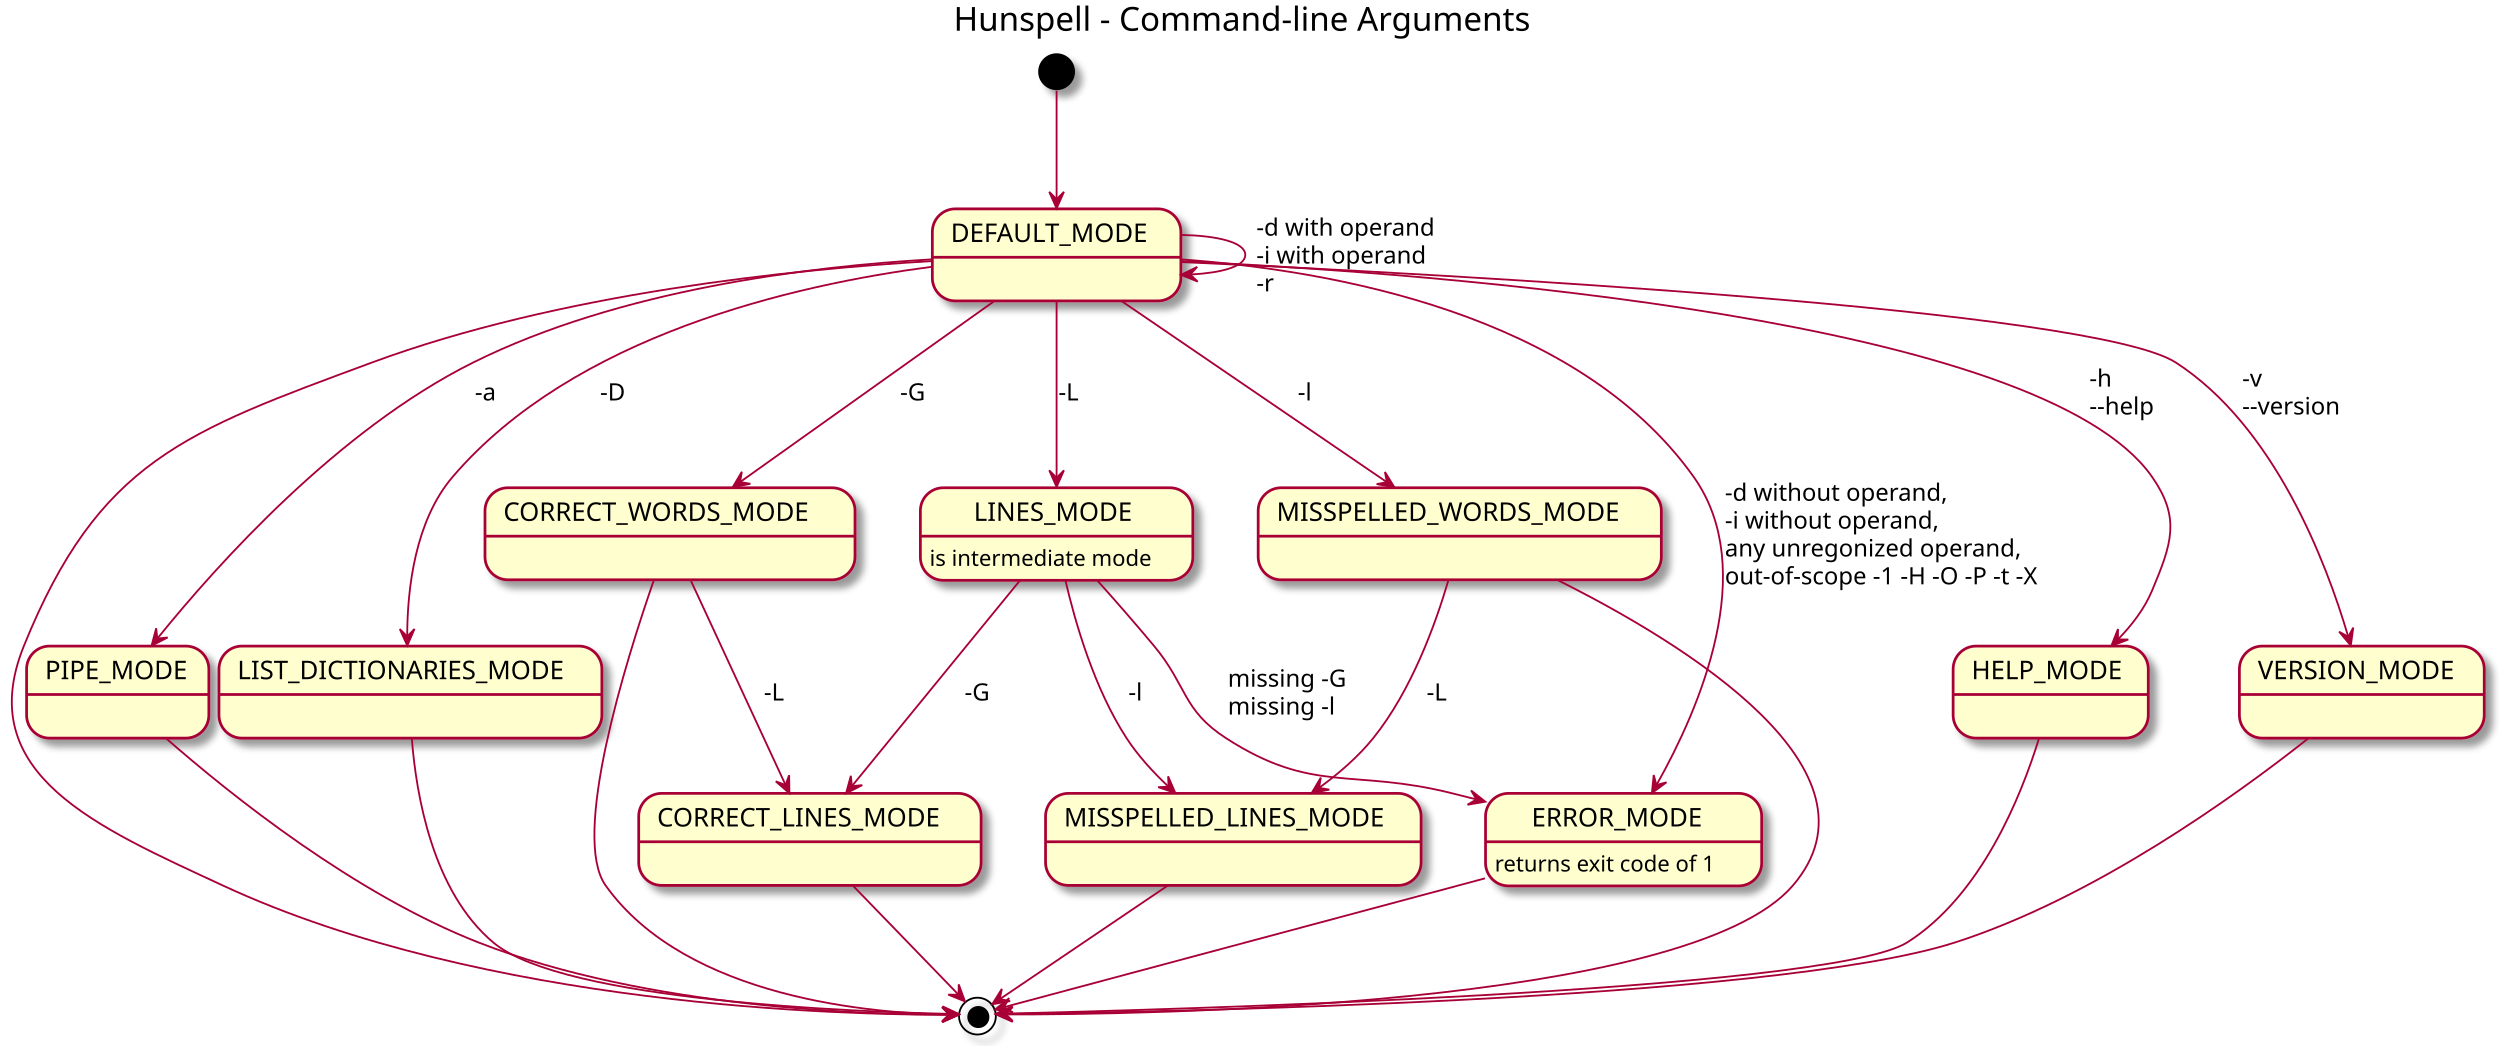
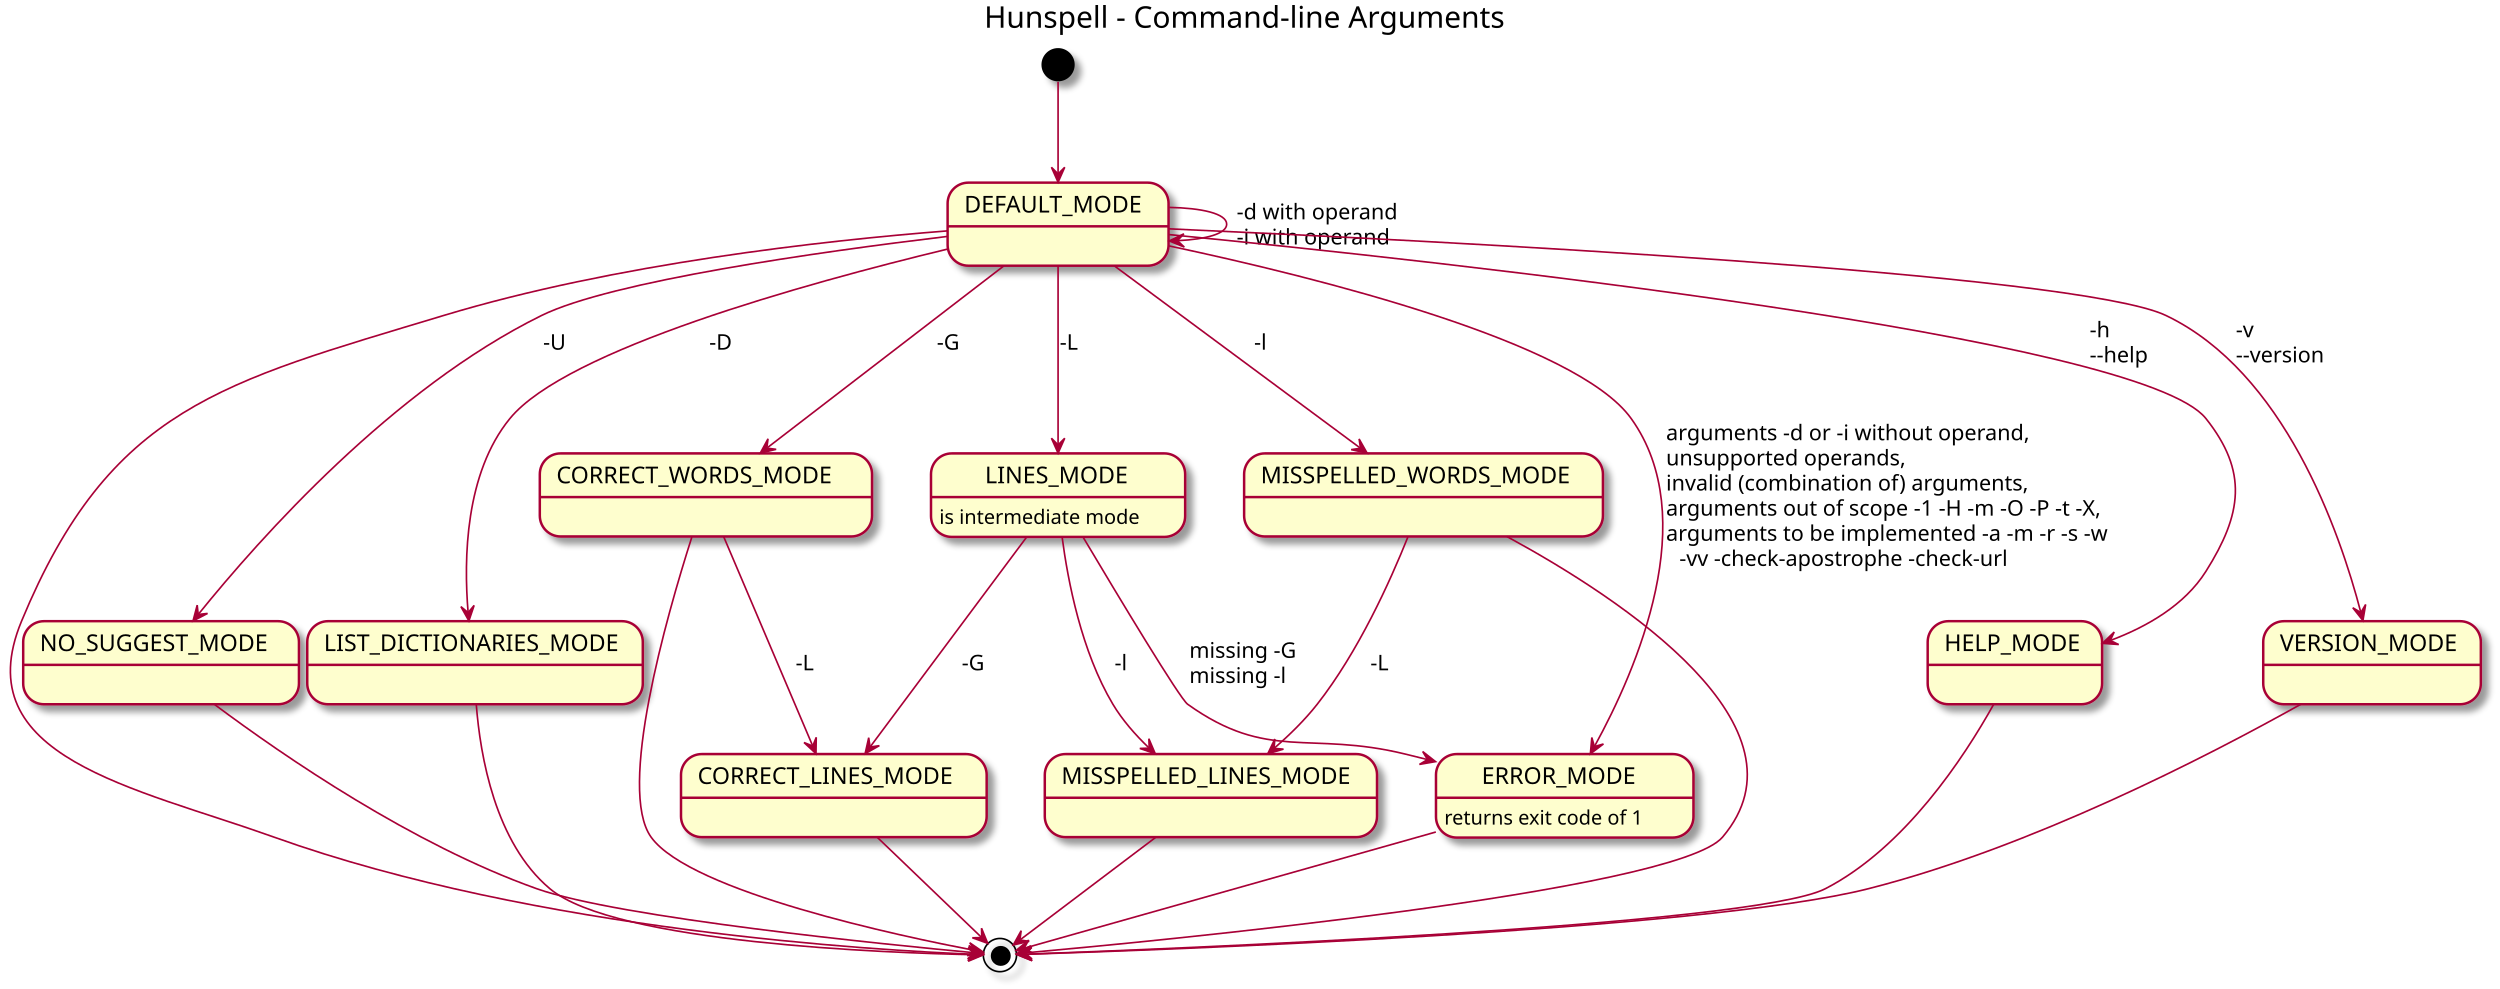
- <svg xmlns="http://www.w3.org/2000/svg" height="568px" style="width:1358px;height:568px;" version="1.1" viewBox="0 0 1358 568" width="1358px">
+ <svg xmlns="http://www.w3.org/2000/svg" contentScriptType="application/ecmascript" contentStyleType="text/css" height="595px" preserveAspectRatio="none" style="width:1505px;height:595px;" version="1.1" viewBox="0 0 1505 595" width="1505px" zoomAndPan="magnify">
  <defs>
-     <linearGradient id="gr0" x1="0%" x2="100%" y1="50%" y2="50%">
+     <linearGradient id="g1nj291c959rt0" x1="0%" x2="100%" y1="50%" y2="50%">
      <stop offset="0%" stop-color="#FFFFFF" />
      <stop offset="100%" stop-color="#FFFFFF" />
    </linearGradient>
-     <filter height="300%" id="f1" width="300%" x="-1" y="-1">
+     <filter height="300%" id="f1nj291c959rt" width="300%" x="-1" y="-1">
      <feGaussianBlur result="blurOut" stdDeviation="2.0" />
      <feColorMatrix in="blurOut" result="blurOut2" type="matrix" values="0 0 0 0 0 0 0 0 0 0 0 0 0 0 0 0 0 0 .4 0" />
      <feOffset dx="4.0" dy="4.0" in="blurOut2" result="blurOut3" />
      <feBlend in="SourceGraphic" in2="blurOut3" mode="normal" />
    </filter>
  </defs>
  <g>
-     <rect fill="url(#gr0)" height="568" style="stroke: none; stroke-width: 1.0;" width="1358" x="0" y="0" />
-     <text fill="#000000" font-family="sans-serif" font-size="18" lengthAdjust="spacingAndGlyphs" textLength="331" x="518" y="16.708">Hunspell - Command-line Arguments</text>
-     <ellipse cx="573.943" cy="38.953" fill="#000000" filter="url(#f1)" rx="10" ry="10" style="stroke: none; stroke-width: 1.0;" />
-     <rect fill="#FEFECE" filter="url(#f1)" height="50" rx="12.5" ry="12.5" style="stroke: #A80036; stroke-width: 1.5;" width="135" x="506.443" y="113.453" />
-     <line style="stroke: #A80036; stroke-width: 1.5;" x1="506.443" x2="641.443" y1="139.75" y2="139.75" />
-     <text fill="#000000" font-family="sans-serif" font-size="14" lengthAdjust="spacingAndGlyphs" textLength="115" x="516.443" y="131.448">DEFAULT_MODE</text>
-     <ellipse cx="530.943" cy="551.953" fill="none" filter="url(#f1)" rx="10" ry="10" style="stroke: #000000; stroke-width: 1.0;" />
-     <ellipse cx="531.443" cy="552.453" fill="#000000" rx="6" ry="6" style="stroke: none; stroke-width: 1.0;" />
-     <rect fill="#FEFECE" filter="url(#f1)" height="50" rx="12.5" ry="12.5" style="stroke: #A80036; stroke-width: 1.5;" width="99" x="14.443" y="350.953" />
-     <line style="stroke: #A80036; stroke-width: 1.5;" x1="14.443" x2="113.443" y1="377.25" y2="377.25" />
-     <text fill="#000000" font-family="sans-serif" font-size="14" lengthAdjust="spacingAndGlyphs" textLength="79" x="24.443" y="368.948">PIPE_MODE</text>
-     <rect fill="#FEFECE" filter="url(#f1)" height="50" rx="12.5" ry="12.5" style="stroke: #A80036; stroke-width: 1.5;" width="208" x="118.943" y="350.953" />
-     <line style="stroke: #A80036; stroke-width: 1.5;" x1="118.943" x2="326.943" y1="377.25" y2="377.25" />
-     <text fill="#000000" font-family="sans-serif" font-size="14" lengthAdjust="spacingAndGlyphs" textLength="188" x="128.943" y="368.948">LIST_DICTIONARIES_MODE</text>
-     <rect fill="#FEFECE" filter="url(#f1)" height="50" rx="12.5" ry="12.5" style="stroke: #A80036; stroke-width: 1.5;" width="201" x="263.443" y="264.953" />
-     <line style="stroke: #A80036; stroke-width: 1.5;" x1="263.443" x2="464.443" y1="291.25" y2="291.25" />
-     <text fill="#000000" font-family="sans-serif" font-size="14" lengthAdjust="spacingAndGlyphs" textLength="181" x="273.443" y="282.948">CORRECT_WORDS_MODE</text>
-     <rect fill="#FEFECE" filter="url(#f1)" height="50" rx="12.5" ry="12.5" style="stroke: #A80036; stroke-width: 1.5;" width="186" x="346.943" y="430.953" />
-     <line style="stroke: #A80036; stroke-width: 1.5;" x1="346.943" x2="532.943" y1="457.25" y2="457.25" />
-     <text fill="#000000" font-family="sans-serif" font-size="14" lengthAdjust="spacingAndGlyphs" textLength="166" x="356.943" y="448.948">CORRECT_LINES_MODE</text>
-     <rect fill="#FEFECE" filter="url(#f1)" height="50" rx="12.5" ry="12.5" style="stroke: #A80036; stroke-width: 1.5;" width="219" x="683.443" y="264.953" />
-     <line style="stroke: #A80036; stroke-width: 1.5;" x1="683.443" x2="902.443" y1="291.25" y2="291.25" />
-     <text fill="#000000" font-family="sans-serif" font-size="14" lengthAdjust="spacingAndGlyphs" textLength="199" x="693.443" y="282.948">MISSPELLED_WORDS_MODE</text>
-     <rect fill="#FEFECE" filter="url(#f1)" height="50" rx="12.5" ry="12.5" style="stroke: #A80036; stroke-width: 1.5;" width="204" x="567.943" y="430.953" />
-     <line style="stroke: #A80036; stroke-width: 1.5;" x1="567.943" x2="771.943" y1="457.25" y2="457.25" />
-     <text fill="#000000" font-family="sans-serif" font-size="14" lengthAdjust="spacingAndGlyphs" textLength="184" x="577.943" y="448.948">MISSPELLED_LINES_MODE</text>
-     <rect fill="#FEFECE" filter="url(#f1)" height="50.266" rx="12.5" ry="12.5" style="stroke: #A80036; stroke-width: 1.5;" width="148" x="499.943" y="264.953" />
-     <line style="stroke: #A80036; stroke-width: 1.5;" x1="499.943" x2="647.943" y1="291.25" y2="291.25" />
-     <text fill="#000000" font-family="sans-serif" font-size="14" lengthAdjust="spacingAndGlyphs" textLength="90" x="528.943" y="282.948">LINES_MODE</text>
-     <text fill="#000000" font-family="sans-serif" font-size="12" lengthAdjust="spacingAndGlyphs" textLength="128" x="504.943" y="307.389">is intermediate mode</text>
-     <rect fill="#FEFECE" filter="url(#f1)" height="50.266" rx="12.5" ry="12.5" style="stroke: #A80036; stroke-width: 1.5;" width="150" x="806.943" y="430.953" />
-     <line style="stroke: #A80036; stroke-width: 1.5;" x1="806.943" x2="956.943" y1="457.25" y2="457.25" />
-     <text fill="#000000" font-family="sans-serif" font-size="14" lengthAdjust="spacingAndGlyphs" textLength="100" x="831.943" y="448.948">ERROR_MODE</text>
-     <text fill="#000000" font-family="sans-serif" font-size="12" lengthAdjust="spacingAndGlyphs" textLength="130" x="811.943" y="473.389">returns exit code of 1</text>
-     <rect fill="#FEFECE" filter="url(#f1)" height="50" rx="12.5" ry="12.5" style="stroke: #A80036; stroke-width: 1.5;" width="106" x="1060.94" y="350.953" />
-     <line style="stroke: #A80036; stroke-width: 1.5;" x1="1060.94" x2="1166.94" y1="377.25" y2="377.25" />
-     <text fill="#000000" font-family="sans-serif" font-size="14" lengthAdjust="spacingAndGlyphs" textLength="86" x="1070.94" y="368.948">HELP_MODE</text>
-     <rect fill="#FEFECE" filter="url(#f1)" height="50" rx="12.5" ry="12.5" style="stroke: #A80036; stroke-width: 1.5;" width="133" x="1216.44" y="350.953" />
-     <line style="stroke: #A80036; stroke-width: 1.5;" x1="1216.44" x2="1349.44" y1="377.25" y2="377.25" />
-     <text fill="#000000" font-family="sans-serif" font-size="14" lengthAdjust="spacingAndGlyphs" textLength="113" x="1226.44" y="368.948">VERSION_MODE</text>
-     <path d="M573.943,49.302 C573.943,62.69 573.943,87.921 573.943,107.97 " fill="none" style="stroke: #A80036; stroke-width: 1.0;" />
-     <polygon fill="#A80036" points="573.943,113.209,577.943,104.209,573.943,108.209,569.943,104.209,573.943,113.209" style="stroke: #A80036; stroke-width: 1.0;" />
-     <path d="M641.469,127.611 C661.177,127.985 676.443,131.599 676.443,138.453 C676.443,144.664 663.905,148.215 646.886,149.105 " fill="none" style="stroke: #A80036; stroke-width: 1.0;" />
-     <polygon fill="#A80036" points="641.469,149.295,650.604,152.976,646.466,149.119,650.323,144.981,641.469,149.295" style="stroke: #A80036; stroke-width: 1.0;" />
-     <text fill="#000000" font-family="sans-serif" font-size="13" lengthAdjust="spacingAndGlyphs" textLength="102" x="682.443" y="128.02">-d with operand</text>
-     <text fill="#000000" font-family="sans-serif" font-size="13" lengthAdjust="spacingAndGlyphs" textLength="98" x="682.443" y="143.153">-i with operand</text>
-     <text fill="#000000" font-family="sans-serif" font-size="13" lengthAdjust="spacingAndGlyphs" textLength="10" x="682.443" y="158.286">-r</text>
-     <path d="M506.409,141.806 C430.28,146.283 303.845,159.273 201.943,196.953 C100.314,234.532 53.578,250.507 12.943,350.953 C-15.226,420.586 52.822,449.302 120.943,480.953 C263.396,547.142 459.79,551.388 515.6,551.17 " fill="none" style="stroke: #A80036; stroke-width: 1.0;" />
-     <polygon fill="#A80036" points="520.845,551.134,511.818,547.196,515.845,551.168,511.873,555.196,520.845,551.134" style="stroke: #A80036; stroke-width: 1.0;" />
-     <path d="M506.182,140.882 C439.551,144.719 336.544,157.295 256.943,196.953 C183.725,233.431 118.316,306.239 85.749,346.516 " fill="none" style="stroke: #A80036; stroke-width: 1.0;" />
-     <polygon fill="#A80036" points="82.321,350.785,91.074,346.271,85.451,346.886,84.836,341.263,82.321,350.785" style="stroke: #A80036; stroke-width: 1.0;" />
-     <text fill="#000000" font-family="sans-serif" font-size="13" lengthAdjust="spacingAndGlyphs" textLength="13" x="257.943" y="217.52">-a</text>
-     <path d="M90.169,401.032 C125.742,432.191 192.609,485.601 259.943,511.953 C352.081,548.013 473.552,551.216 515.738,551.154 " fill="none" style="stroke: #A80036; stroke-width: 1.0;" />
-     <polygon fill="#A80036" points="520.931,551.129,511.912,547.173,515.931,551.153,511.95,555.173,520.931,551.129" style="stroke: #A80036; stroke-width: 1.0;" />
-     <path d="M506.121,144.919 C430.963,154.748 311.709,182.219 245.943,258.953 C225.487,282.821 221.273,319.633 221.189,345.367 " fill="none" style="stroke: #A80036; stroke-width: 1.0;" />
-     <polygon fill="#A80036" points="221.23,350.682,225.161,341.651,221.191,345.682,217.161,341.713,221.23,350.682" style="stroke: #A80036; stroke-width: 1.0;" />
-     <text fill="#000000" font-family="sans-serif" font-size="13" lengthAdjust="spacingAndGlyphs" textLength="15" x="325.943" y="217.52">-D</text>
-     <path d="M223.701,401.128 C226.058,431.885 235.013,484.322 267.943,511.953 C305.983,543.873 465.861,549.687 515.903,550.729 " fill="none" style="stroke: #A80036; stroke-width: 1.0;" />
-     <polygon fill="#A80036" points="520.925,550.825,512.003,546.654,515.926,550.73,511.85,554.652,520.925,550.825" style="stroke: #A80036; stroke-width: 1.0;" />
-     <path d="M540.203,163.473 C502.504,190.311 441.601,233.668 402.17,261.739 " fill="none" style="stroke: #A80036; stroke-width: 1.0;" />
-     <polygon fill="#A80036" points="397.948,264.745,407.599,262.783,402.021,261.845,402.959,256.267,397.948,264.745" style="stroke: #A80036; stroke-width: 1.0;" />
-     <text fill="#000000" font-family="sans-serif" font-size="13" lengthAdjust="spacingAndGlyphs" textLength="15" x="488.943" y="217.52">-G</text>
-     <path d="M375.157,315.152 C388.836,344.669 411.936,394.516 426.539,426.028 " fill="none" style="stroke: #A80036; stroke-width: 1.0;" />
-     <polygon fill="#A80036" points="428.807,430.922,428.653,421.075,426.705,426.385,421.394,424.438,428.807,430.922" style="stroke: #A80036; stroke-width: 1.0;" />
-     <text fill="#000000" font-family="sans-serif" font-size="13" lengthAdjust="spacingAndGlyphs" textLength="12" x="414.943" y="380.52">-L</text>
-     <path d="M355.217,315.019 C339.598,359.983 310.173,454.584 328.943,480.953 C373.049,542.916 475.977,550.533 515.295,551.105 " fill="none" style="stroke: #A80036; stroke-width: 1.0;" />
-     <polygon fill="#A80036" points="520.62,551.144,511.65,547.078,515.62,551.107,511.591,555.077,520.62,551.144" style="stroke: #A80036; stroke-width: 1.0;" />
-     <path d="M463.378,481.16 C481.862,500.254 506.757,525.969 520.585,540.254 " fill="none" style="stroke: #A80036; stroke-width: 1.0;" />
-     <polygon fill="#A80036" points="524.178,543.965,520.791,534.717,520.7,540.373,515.044,540.282,524.178,543.965" style="stroke: #A80036; stroke-width: 1.0;" />
-     <path d="M609.129,163.473 C648.523,190.365 712.214,233.843 753.327,261.909 " fill="none" style="stroke: #A80036; stroke-width: 1.0;" />
-     <polygon fill="#A80036" points="757.481,264.745,752.303,256.367,753.352,261.926,747.793,262.974,757.481,264.745" style="stroke: #A80036; stroke-width: 1.0;" />
-     <text fill="#000000" font-family="sans-serif" font-size="13" lengthAdjust="spacingAndGlyphs" textLength="9" x="704.943" y="217.52">-l</text>
-     <path d="M786.739,315.29 C779.777,339.038 766.665,375.245 745.943,400.953 C737.783,411.077 727.26,420.164 716.661,427.869 " fill="none" style="stroke: #A80036; stroke-width: 1.0;" />
-     <polygon fill="#A80036" points="712.441,430.864,722.096,428.918,716.519,427.971,717.466,422.394,712.441,430.864" style="stroke: #A80036; stroke-width: 1.0;" />
-     <text fill="#000000" font-family="sans-serif" font-size="13" lengthAdjust="spacingAndGlyphs" textLength="12" x="774.943" y="380.52">-L</text>
-     <path d="M634.147,481.16 C604.234,501.389 563.33,529.051 543.181,542.677 " fill="none" style="stroke: #A80036; stroke-width: 1.0;" />
-     <polygon fill="#A80036" points="538.979,545.519,548.675,543.792,543.121,542.718,544.195,537.164,538.979,545.519" style="stroke: #A80036; stroke-width: 1.0;" />
-     <path d="M846.003,315.057 C916.704,350.382 1027.06,418.779 973.943,480.953 C917.007,547.592 617.597,551.16 546.226,551.052 " fill="none" style="stroke: #A80036; stroke-width: 1.0;" />
-     <polygon fill="#A80036" points="541.121,551.037,550.11,555.063,546.121,551.051,550.132,547.063,541.121,551.037" style="stroke: #A80036; stroke-width: 1.0;" />
-     <path d="M573.943,163.473 C573.943,189.581 573.943,231.323 573.943,259.416 " fill="none" style="stroke: #A80036; stroke-width: 1.0;" />
-     <polygon fill="#A80036" points="573.943,264.496,577.943,255.496,573.943,259.496,569.943,255.496,573.943,264.496" style="stroke: #A80036; stroke-width: 1.0;" />
-     <text fill="#000000" font-family="sans-serif" font-size="13" lengthAdjust="spacingAndGlyphs" textLength="12" x="574.943" y="217.52">-L</text>
-     <path d="M554.171,315.152 C529.855,344.912 488.653,395.338 462.944,426.802 " fill="none" style="stroke: #A80036; stroke-width: 1.0;" />
-     <polygon fill="#A80036" points="459.578,430.922,468.37,426.483,462.741,427.05,462.174,421.422,459.578,430.922" style="stroke: #A80036; stroke-width: 1.0;" />
-     <text fill="#000000" font-family="sans-serif" font-size="13" lengthAdjust="spacingAndGlyphs" textLength="15" x="523.943" y="380.52">-G</text>
-     <path d="M578.731,315.208 C584.138,338.566 594.532,374.196 611.943,400.953 C618.069,410.368 626.187,419.269 634.402,427.028 " fill="none" style="stroke: #A80036; stroke-width: 1.0;" />
-     <polygon fill="#A80036" points="638.435,430.742,634.524,421.703,634.757,427.355,629.105,427.588,638.435,430.742" style="stroke: #A80036; stroke-width: 1.0;" />
-     <text fill="#000000" font-family="sans-serif" font-size="13" lengthAdjust="spacingAndGlyphs" textLength="9" x="612.943" y="380.52">-l</text>
-     <path d="M595.947,315.181 C605.611,325.996 616.999,338.977 626.943,350.953 C644.947,372.635 642.274,385.655 665.943,400.953 C713.201,431.497 734.367,417.256 788.943,430.953 C793.128,432.003 797.417,433.086 801.746,434.185 " fill="none" style="stroke: #A80036; stroke-width: 1.0;" />
-     <polygon fill="#A80036" points="806.843,435.481,799.107,429.385,801.997,434.248,797.135,437.139,806.843,435.481" style="stroke: #A80036; stroke-width: 1.0;" />
-     <text fill="#000000" font-family="sans-serif" font-size="13" lengthAdjust="spacingAndGlyphs" textLength="70" x="666.943" y="373.02">missing -G</text>
-     <text fill="#000000" font-family="sans-serif" font-size="13" lengthAdjust="spacingAndGlyphs" textLength="64" x="666.943" y="388.153">missing -l</text>
-     <path d="M641.707,141.876 C784.688,148.648 1109.03,173.328 1168.94,258.953 C1184.74,281.53 1179.6,295.544 1168.94,320.953 C1164.85,330.709 1158.04,339.589 1150.58,347.204 " fill="none" style="stroke: #A80036; stroke-width: 1.0;" />
-     <polygon fill="#A80036" points="1146.87,350.84,1156.096,347.394,1150.44,347.339,1150.495,341.683,1146.87,350.84" style="stroke: #A80036; stroke-width: 1.0;" />
-     <text fill="#000000" font-family="sans-serif" font-size="13" lengthAdjust="spacingAndGlyphs" textLength="13" x="1134.94" y="210.02">-h</text>
-     <text fill="#000000" font-family="sans-serif" font-size="13" lengthAdjust="spacingAndGlyphs" textLength="38" x="1134.94" y="225.153">--help</text>
-     <path d="M1107.58,401.095 C1097.88,432.587 1076.14,486.64 1035.94,511.953 C993.524,538.665 626.004,548.733 546.195,550.615 " fill="none" style="stroke: #A80036; stroke-width: 1.0;" />
-     <polygon fill="#A80036" points="540.954,550.736,550.044,554.527,545.953,550.62,549.859,546.529,540.954,550.736" style="stroke: #A80036; stroke-width: 1.0;" />
-     <path d="M641.548,142.342 C790.514,149.207 1137.38,168.109 1181.94,196.953 C1235.4,231.555 1263.51,304.945 1275.56,345.857 " fill="none" style="stroke: #A80036; stroke-width: 1.0;" />
-     <polygon fill="#A80036" points="1276.95,350.68,1278.297,340.924,1275.563,345.876,1270.611,343.143,1276.95,350.68" style="stroke: #A80036; stroke-width: 1.0;" />
-     <text fill="#000000" font-family="sans-serif" font-size="13" lengthAdjust="spacingAndGlyphs" textLength="13" x="1217.94" y="210.02">-v</text>
-     <text fill="#000000" font-family="sans-serif" font-size="13" lengthAdjust="spacingAndGlyphs" textLength="58" x="1217.94" y="225.153">--version</text>
-     <path d="M1253.76,401.173 C1213.49,433.018 1137.28,487.75 1061.94,511.953 C962.234,543.985 623.011,549.867 546.403,550.795 " fill="none" style="stroke: #A80036; stroke-width: 1.0;" />
-     <polygon fill="#A80036" points="540.959,550.858,550.005,554.753,545.959,550.8,549.912,546.753,540.959,550.858" style="stroke: #A80036; stroke-width: 1.0;" />
-     <path d="M641.475,140.905 C722.905,146.726 856.694,170.193 919.943,258.953 C955.895,309.406 923.122,384.95 900.064,425.955 " fill="none" style="stroke: #A80036; stroke-width: 1.0;" />
-     <polygon fill="#A80036" points="897.305,430.78,905.244,424.951,899.786,426.439,898.298,420.981,897.305,430.78" style="stroke: #A80036; stroke-width: 1.0;" />
-     <text fill="#000000" font-family="sans-serif" font-size="13" lengthAdjust="spacingAndGlyphs" textLength="127" x="936.943" y="272.02">-d without operand,</text>
-     <text fill="#000000" font-family="sans-serif" font-size="13" lengthAdjust="spacingAndGlyphs" textLength="123" x="936.943" y="287.153">-i without operand,</text>
-     <text fill="#000000" font-family="sans-serif" font-size="13" lengthAdjust="spacingAndGlyphs" textLength="169" x="936.943" y="302.286">any unregonized operand,</text>
-     <text fill="#000000" font-family="sans-serif" font-size="13" lengthAdjust="spacingAndGlyphs" textLength="186" x="936.943" y="317.418">out-of-scope -1 -H -O -P -t -X</text>
-     <path d="M806.645,477.118 C721.475,499.928 588.957,535.417 545.373,547.089 " fill="none" style="stroke: #A80036; stroke-width: 1.0;" />
-     <polygon fill="#A80036" points="540.508,548.392,550.236,549.928,545.338,547.099,548.168,542.201,540.508,548.392" style="stroke: #A80036; stroke-width: 1.0;" />
+     <rect fill="url(#g1nj291c959rt0)" height="595" style="stroke: none; stroke-width: 1.0;" width="1505" x="0" y="0" />
+     <text fill="#000000" font-family="sans-serif" font-size="18" lengthAdjust="spacingAndGlyphs" textLength="326" x="592.5" y="16.708">Hunspell - Command-line Arguments</text>
+     <ellipse cx="636.962" cy="38.953" fill="#000000" filter="url(#f1nj291c959rt)" rx="10" ry="10" style="stroke: none; stroke-width: 1.0;" />
+     <rect fill="#FEFECE" filter="url(#f1nj291c959rt)" height="50" rx="12.5" ry="12.5" style="stroke: #A80036; stroke-width: 1.5;" width="133" x="570.462" y="109.953" />
+     <line style="stroke: #A80036; stroke-width: 1.5;" x1="570.462" x2="703.462" y1="136.25" y2="136.25" />
+     <text fill="#000000" font-family="sans-serif" font-size="14" lengthAdjust="spacingAndGlyphs" textLength="113" x="580.462" y="127.948">DEFAULT_MODE</text>
+     <ellipse cx="601.962" cy="574.953" fill="none" filter="url(#f1nj291c959rt)" rx="10" ry="10" style="stroke: #000000; stroke-width: 1.0;" />
+     <ellipse cx="602.462" cy="575.453" fill="#000000" rx="6" ry="6" style="stroke: none; stroke-width: 1.0;" />
+     <rect fill="#FEFECE" filter="url(#f1nj291c959rt)" height="50" rx="12.5" ry="12.5" style="stroke: #A80036; stroke-width: 1.5;" width="166" x="13.962" y="373.953" />
+     <line style="stroke: #A80036; stroke-width: 1.5;" x1="13.962" x2="179.962" y1="400.25" y2="400.25" />
+     <text fill="#000000" font-family="sans-serif" font-size="14" lengthAdjust="spacingAndGlyphs" textLength="146" x="23.962" y="391.948">NO_SUGGEST_MODE</text>
+     <rect fill="#FEFECE" filter="url(#f1nj291c959rt)" height="50" rx="12.5" ry="12.5" style="stroke: #A80036; stroke-width: 1.5;" width="202" x="184.962" y="373.953" />
+     <line style="stroke: #A80036; stroke-width: 1.5;" x1="184.962" x2="386.962" y1="400.25" y2="400.25" />
+     <text fill="#000000" font-family="sans-serif" font-size="14" lengthAdjust="spacingAndGlyphs" textLength="182" x="194.962" y="391.948">LIST_DICTIONARIES_MODE</text>
+     <rect fill="#FEFECE" filter="url(#f1nj291c959rt)" height="50" rx="12.5" ry="12.5" style="stroke: #A80036; stroke-width: 1.5;" width="200" x="324.962" y="272.953" />
+     <line style="stroke: #A80036; stroke-width: 1.5;" x1="324.962" x2="524.962" y1="299.25" y2="299.25" />
+     <text fill="#000000" font-family="sans-serif" font-size="14" lengthAdjust="spacingAndGlyphs" textLength="180" x="334.962" y="290.948">CORRECT_WORDS_MODE</text>
+     <rect fill="#FEFECE" filter="url(#f1nj291c959rt)" height="50" rx="12.5" ry="12.5" style="stroke: #A80036; stroke-width: 1.5;" width="184" x="409.962" y="453.953" />
+     <line style="stroke: #A80036; stroke-width: 1.5;" x1="409.962" x2="593.962" y1="480.25" y2="480.25" />
+     <text fill="#000000" font-family="sans-serif" font-size="14" lengthAdjust="spacingAndGlyphs" textLength="164" x="419.962" y="471.948">CORRECT_LINES_MODE</text>
+     <rect fill="#FEFECE" filter="url(#f1nj291c959rt)" height="50" rx="12.5" ry="12.5" style="stroke: #A80036; stroke-width: 1.5;" width="216" x="748.962" y="272.953" />
+     <line style="stroke: #A80036; stroke-width: 1.5;" x1="748.962" x2="964.962" y1="299.25" y2="299.25" />
+     <text fill="#000000" font-family="sans-serif" font-size="14" lengthAdjust="spacingAndGlyphs" textLength="196" x="758.962" y="290.948">MISSPELLED_WORDS_MODE</text>
+     <rect fill="#FEFECE" filter="url(#f1nj291c959rt)" height="50" rx="12.5" ry="12.5" style="stroke: #A80036; stroke-width: 1.5;" width="200" x="628.962" y="453.953" />
+     <line style="stroke: #A80036; stroke-width: 1.5;" x1="628.962" x2="828.962" y1="480.25" y2="480.25" />
+     <text fill="#000000" font-family="sans-serif" font-size="14" lengthAdjust="spacingAndGlyphs" textLength="180" x="638.962" y="471.948">MISSPELLED_LINES_MODE</text>
+     <rect fill="#FEFECE" filter="url(#f1nj291c959rt)" height="50.266" rx="12.5" ry="12.5" style="stroke: #A80036; stroke-width: 1.5;" width="153" x="560.462" y="272.953" />
+     <line style="stroke: #A80036; stroke-width: 1.5;" x1="560.462" x2="713.462" y1="299.25" y2="299.25" />
+     <text fill="#000000" font-family="sans-serif" font-size="14" lengthAdjust="spacingAndGlyphs" textLength="88" x="592.962" y="290.948">LINES_MODE</text>
+     <text fill="#000000" font-family="sans-serif" font-size="12" lengthAdjust="spacingAndGlyphs" textLength="133" x="565.462" y="315.389">is intermediate mode</text>
+     <rect fill="#FEFECE" filter="url(#f1nj291c959rt)" height="50.266" rx="12.5" ry="12.5" style="stroke: #A80036; stroke-width: 1.5;" width="155" x="864.462" y="453.953" />
+     <line style="stroke: #A80036; stroke-width: 1.5;" x1="864.462" x2="1019.462" y1="480.25" y2="480.25" />
+     <text fill="#000000" font-family="sans-serif" font-size="14" lengthAdjust="spacingAndGlyphs" textLength="100" x="891.962" y="471.948">ERROR_MODE</text>
+     <text fill="#000000" font-family="sans-serif" font-size="12" lengthAdjust="spacingAndGlyphs" textLength="135" x="869.462" y="496.389">returns exit code of 1</text>
+     <rect fill="#FEFECE" filter="url(#f1nj291c959rt)" height="50" rx="12.5" ry="12.5" style="stroke: #A80036; stroke-width: 1.5;" width="105" x="1160.462" y="373.953" />
+     <line style="stroke: #A80036; stroke-width: 1.5;" x1="1160.462" x2="1265.462" y1="400.25" y2="400.25" />
+     <text fill="#000000" font-family="sans-serif" font-size="14" lengthAdjust="spacingAndGlyphs" textLength="85" x="1170.462" y="391.948">HELP_MODE</text>
+     <rect fill="#FEFECE" filter="url(#f1nj291c959rt)" height="50" rx="12.5" ry="12.5" style="stroke: #A80036; stroke-width: 1.5;" width="131" x="1362.462" y="373.953" />
+     <line style="stroke: #A80036; stroke-width: 1.5;" x1="1362.462" x2="1493.462" y1="400.25" y2="400.25" />
+     <text fill="#000000" font-family="sans-serif" font-size="14" lengthAdjust="spacingAndGlyphs" textLength="111" x="1372.462" y="391.948">VERSION_MODE</text>
+     <path d="M636.962,49.227 C636.962,62.314 636.962,85.509 636.962,104.474 " fill="none" id="*start-DEFAULT_MODE" style="stroke: #A80036; stroke-width: 1.0;" />
+     <polygon fill="#A80036" points="636.962,109.699,640.962,100.699,636.962,104.699,632.962,100.699,636.962,109.699" style="stroke: #A80036; stroke-width: 1.0;" />
+     <path d="M703.828,124.858 C723.345,125.207 738.462,128.572 738.462,134.953 C738.462,140.736 726.046,144.041 709.193,144.87 " fill="none" id="DEFAULT_MODE-DEFAULT_MODE" style="stroke: #A80036; stroke-width: 1.0;" />
+     <polygon fill="#A80036" points="703.828,145.048,712.956,148.748,708.826,144.882,712.691,140.752,703.828,145.048" style="stroke: #A80036; stroke-width: 1.0;" />
+     <text fill="#000000" font-family="sans-serif" font-size="13" lengthAdjust="spacingAndGlyphs" textLength="99" x="744.462" y="132.02">-d with operand</text>
+     <text fill="#000000" font-family="sans-serif" font-size="13" lengthAdjust="spacingAndGlyphs" textLength="94" x="744.462" y="147.153">-i with operand</text>
+     <path d="M570.189,139.009 C495.098,144.91 370.16,158.781 266.962,189.953 C133.519,230.26 66.307,245.167 12.962,373.953 C-21.056,456.08 81.281,473.962 164.962,503.953 C323.026,560.603 529.541,572.271 586.718,574.475 " fill="none" id="DEFAULT_MODE-*end" style="stroke: #A80036; stroke-width: 1.0;" />
+     <polygon fill="#A80036" points="591.779,574.66,582.931,570.334,586.782,574.477,582.639,578.328,591.779,574.66" style="stroke: #A80036; stroke-width: 1.0;" />
+     <path d="M570.44,142.311 C492.291,151.716 367.962,169.28 325.962,189.953 C236.66,233.909 156.884,323.414 119.468,369.729 " fill="none" id="DEFAULT_MODE-NO_SUGGEST_MODE" style="stroke: #A80036; stroke-width: 1.0;" />
+     <polygon fill="#A80036" points="116.197,373.802,124.951,369.289,119.328,369.903,118.714,364.28,116.197,373.802" style="stroke: #A80036; stroke-width: 1.0;" />
+     <text fill="#000000" font-family="sans-serif" font-size="13" lengthAdjust="spacingAndGlyphs" textLength="15" x="326.962" y="210.52">-U</text>
+     <path d="M129.292,424.191 C171.358,455.614 248.33,508.38 322.962,534.953 C372.554,552.611 535.867,568.842 586.712,573.572 " fill="none" id="NO_SUGGEST_MODE-*end" style="stroke: #A80036; stroke-width: 1.0;" />
+     <polygon fill="#A80036" points="591.811,574.043,583.217,569.232,586.832,573.583,582.481,577.198,591.811,574.043" style="stroke: #A80036; stroke-width: 1.0;" />
+     <path d="M570.351,149.963 C484.116,170.783 340.845,210.562 306.962,251.953 C280.068,284.806 279.086,336.226 281.807,368.728 " fill="none" id="DEFAULT_MODE-LIST_DICTIONARIES_MODE" style="stroke: #A80036; stroke-width: 1.0;" />
+     <polygon fill="#A80036" points="282.272,373.776,285.429,364.447,281.813,368.797,277.463,365.181,282.272,373.776" style="stroke: #A80036; stroke-width: 1.0;" />
+     <text fill="#000000" font-family="sans-serif" font-size="13" lengthAdjust="spacingAndGlyphs" textLength="15" x="426.962" y="210.52">-D</text>
+     <path d="M286.719,424.111 C289.105,455.197 298.119,507.352 330.962,534.953 C370.218,567.944 535.63,573.737 586.807,574.744 " fill="none" id="LIST_DICTIONARIES_MODE-*end" style="stroke: #A80036; stroke-width: 1.0;" />
+     <polygon fill="#A80036" points="591.935,574.836,583.008,570.675,586.936,574.746,582.864,578.674,591.935,574.836" style="stroke: #A80036; stroke-width: 1.0;" />
+     <path d="M604.301,160.065 C565.863,189.619 502.189,238.576 461.961,269.506 " fill="none" id="DEFAULT_MODE-CORRECT_WORDS_MODE" style="stroke: #A80036; stroke-width: 1.0;" />
+     <polygon fill="#A80036" points="457.659,272.813,467.232,270.498,461.623,269.765,462.356,264.156,457.659,272.813" style="stroke: #A80036; stroke-width: 1.0;" />
+     <text fill="#000000" font-family="sans-serif" font-size="13" lengthAdjust="spacingAndGlyphs" textLength="15" x="563.962" y="210.52">-G</text>
+     <path d="M435.668,323.12 C449.65,355.987 474.105,413.471 489.084,448.681 " fill="none" id="CORRECT_WORDS_MODE-CORRECT_LINES_MODE" style="stroke: #A80036; stroke-width: 1.0;" />
+     <polygon fill="#A80036" points="491.222,453.709,491.38,443.861,489.265,449.108,484.018,446.993,491.222,453.709" style="stroke: #A80036; stroke-width: 1.0;" />
+     <text fill="#000000" font-family="sans-serif" font-size="13" lengthAdjust="spacingAndGlyphs" textLength="12" x="478.962" y="403.52">-L</text>
+     <path d="M416.488,323.326 C400.992,371.825 371.48,475.408 391.962,503.953 C415.624,536.931 542.854,563.765 586.924,572.192 " fill="none" id="CORRECT_WORDS_MODE-*end" style="stroke: #A80036; stroke-width: 1.0;" />
+     <polygon fill="#A80036" points="591.874,573.128,583.773,567.525,586.961,572.199,582.287,575.386,591.874,573.128" style="stroke: #A80036; stroke-width: 1.0;" />
+     <path d="M528.236,504.176 C548.547,523.675 575.659,549.702 590.702,564.143 " fill="none" id="CORRECT_LINES_MODE-*end" style="stroke: #A80036; stroke-width: 1.0;" />
+     <polygon fill="#A80036" points="594.609,567.894,590.886,558.776,591.002,564.431,585.346,564.547,594.609,567.894" style="stroke: #A80036; stroke-width: 1.0;" />
+     <path d="M670.855,160.065 C710.824,189.678 777.088,238.774 818.82,269.693 " fill="none" id="DEFAULT_MODE-MISSPELLED_WORDS_MODE" style="stroke: #A80036; stroke-width: 1.0;" />
+     <polygon fill="#A80036" points="823.03,272.813,818.18,264.241,819.013,269.836,813.418,270.669,823.03,272.813" style="stroke: #A80036; stroke-width: 1.0;" />
+     <text fill="#000000" font-family="sans-serif" font-size="13" lengthAdjust="spacingAndGlyphs" textLength="8" x="754.962" y="210.52">-l</text>
+     <path d="M847.535,323.302 C836.848,350.014 817.653,392.493 792.962,423.953 C785.522,433.432 776.257,442.498 767.106,450.437 " fill="none" id="MISSPELLED_WORDS_MODE-MISSPELLED_LINES_MODE" style="stroke: #A80036; stroke-width: 1.0;" />
+     <polygon fill="#A80036" points="763.197,453.768,772.642,450.975,767.003,450.525,767.453,444.886,763.197,453.768" style="stroke: #A80036; stroke-width: 1.0;" />
+     <text fill="#000000" font-family="sans-serif" font-size="13" lengthAdjust="spacingAndGlyphs" textLength="12" x="824.962" y="403.52">-L</text>
+     <path d="M695.594,504.176 C668.9,524.354 632.958,551.523 614.324,565.609 " fill="none" id="MISSPELLED_LINES_MODE-*end" style="stroke: #A80036; stroke-width: 1.0;" />
+     <polygon fill="#A80036" points="609.975,568.896,619.567,566.659,613.964,565.88,614.743,560.278,609.975,568.896" style="stroke: #A80036; stroke-width: 1.0;" />
+     <path d="M907.129,322.972 C978.033,361.549 1093.021,438.003 1036.962,503.953 C1008.948,536.91 691.071,567.037 617.222,573.623 " fill="none" id="MISSPELLED_WORDS_MODE-*end" style="stroke: #A80036; stroke-width: 1.0;" />
+     <polygon fill="#A80036" points="611.957,574.09,621.275,577.28,616.937,573.648,620.569,569.311,611.957,574.09" style="stroke: #A80036; stroke-width: 1.0;" />
+     <path d="M636.962,160.065 C636.962,189.02 636.962,236.602 636.962,267.606 " fill="none" id="DEFAULT_MODE-LINES_MODE" style="stroke: #A80036; stroke-width: 1.0;" />
+     <polygon fill="#A80036" points="636.962,272.813,640.962,263.813,636.962,267.813,632.962,263.813,636.962,272.813" style="stroke: #A80036; stroke-width: 1.0;" />
+     <text fill="#000000" font-family="sans-serif" font-size="13" lengthAdjust="spacingAndGlyphs" textLength="12" x="637.962" y="210.52">-L</text>
+     <path d="M618.191,323.12 C593.476,356.257 550.098,414.415 523.898,449.542 " fill="none" id="LINES_MODE-CORRECT_LINES_MODE" style="stroke: #A80036; stroke-width: 1.0;" />
+     <polygon fill="#A80036" points="520.791,453.709,529.378,448.886,523.78,449.701,522.965,444.103,520.791,453.709" style="stroke: #A80036; stroke-width: 1.0;" />
+     <text fill="#000000" font-family="sans-serif" font-size="13" lengthAdjust="spacingAndGlyphs" textLength="15" x="578.962" y="403.52">-G</text>
+     <path d="M639.381,323.228 C642.853,349.878 651.065,392.307 669.962,423.953 C675.638,433.459 683.436,442.339 691.503,450.073 " fill="none" id="LINES_MODE-MISSPELLED_LINES_MODE" style="stroke: #A80036; stroke-width: 1.0;" />
+     <polygon fill="#A80036" points="695.477,453.776,691.619,444.714,691.818,450.368,686.165,450.567,695.477,453.776" style="stroke: #A80036; stroke-width: 1.0;" />
+     <text fill="#000000" font-family="sans-serif" font-size="13" lengthAdjust="spacingAndGlyphs" textLength="8" x="670.962" y="403.52">-l</text>
+     <path d="M651.904,323.188 C673.196,358.983 710.227,420.567 714.962,423.953 C763.546,458.697 787.943,439.759 845.962,453.953 C850.323,455.02 854.792,456.129 859.301,457.26 " fill="none" id="LINES_MODE-ERROR_MODE" style="stroke: #A80036; stroke-width: 1.0;" />
+     <polygon fill="#A80036" points="864.206,458.496,856.455,452.419,859.357,457.274,854.501,460.176,864.206,458.496" style="stroke: #A80036; stroke-width: 1.0;" />
+     <text fill="#000000" font-family="sans-serif" font-size="13" lengthAdjust="spacingAndGlyphs" textLength="68" x="715.962" y="396.02">missing -G</text>
+     <text fill="#000000" font-family="sans-serif" font-size="13" lengthAdjust="spacingAndGlyphs" textLength="61" x="715.962" y="411.153">missing -l</text>
+     <path d="M703.69,141.22 C869.403,157.473 1289.175,203.127 1327.962,251.953 C1353.395,283.969 1349.763,309.361 1327.962,343.953 C1315.127,364.319 1292.437,377.308 1270.584,385.511 " fill="none" id="DEFAULT_MODE-HELP_MODE" style="stroke: #A80036; stroke-width: 1.0;" />
+     <polygon fill="#A80036" points="1265.645,387.292,1275.468,388.003,1270.349,385.596,1272.756,380.477,1265.645,387.292" style="stroke: #A80036; stroke-width: 1.0;" />
+     <text fill="#000000" font-family="sans-serif" font-size="13" lengthAdjust="spacingAndGlyphs" textLength="13" x="1257.962" y="203.02">-h</text>
+     <text fill="#000000" font-family="sans-serif" font-size="13" lengthAdjust="spacingAndGlyphs" textLength="37" x="1257.962" y="218.153">--help</text>
+     <path d="M1200.18,424.027 C1182.344,456.055 1146.729,510.283 1098.962,534.953 C1055.211,557.549 696.599,571.578 617.402,574.418 " fill="none" id="HELP_MODE-*end" style="stroke: #A80036; stroke-width: 1.0;" />
+     <polygon fill="#A80036" points="612.191,574.603,621.328,578.28,617.188,574.425,621.043,570.285,612.191,574.603" style="stroke: #A80036; stroke-width: 1.0;" />
+     <path d="M703.467,137.751 C861.571,144.784 1250.703,164.473 1303.962,189.953 C1374.977,223.928 1408.346,319.409 1421.22,368.686 " fill="none" id="DEFAULT_MODE-VERSION_MODE" style="stroke: #A80036; stroke-width: 1.0;" />
+     <polygon fill="#A80036" points="1422.475,373.595,1424.121,363.885,1421.236,368.751,1416.371,365.866,1422.475,373.595" style="stroke: #A80036; stroke-width: 1.0;" />
+     <text fill="#000000" font-family="sans-serif" font-size="13" lengthAdjust="spacingAndGlyphs" textLength="12" x="1345.962" y="203.02">-v</text>
+     <text fill="#000000" font-family="sans-serif" font-size="13" lengthAdjust="spacingAndGlyphs" textLength="56" x="1345.962" y="218.153">--version</text>
+     <path d="M1385.035,423.986 C1327.833,455.968 1222.473,510.147 1124.962,534.953 C1025.188,560.335 693.664,572.085 617.606,574.483 " fill="none" id="VERSION_MODE-*end" style="stroke: #A80036; stroke-width: 1.0;" />
+     <polygon fill="#A80036" points="612.191,574.651,621.311,578.369,617.188,574.495,621.062,570.373,612.191,574.651" style="stroke: #A80036; stroke-width: 1.0;" />
+     <path d="M703.632,148.015 C794.318,167.292 949.076,206.075 981.962,251.953 C1024.787,311.697 985.559,402.579 959.983,449.152 " fill="none" id="DEFAULT_MODE-ERROR_MODE" style="stroke: #A80036; stroke-width: 1.0;" />
+     <polygon fill="#A80036" points="957.4,453.791,965.273,447.874,959.832,449.423,958.284,443.982,957.4,453.791" style="stroke: #A80036; stroke-width: 1.0;" />
+     <text fill="#000000" font-family="sans-serif" font-size="13" lengthAdjust="spacingAndGlyphs" textLength="227" x="1002.962" y="265.02">arguments -d or -i without operand,</text>
+     <text fill="#000000" font-family="sans-serif" font-size="13" lengthAdjust="spacingAndGlyphs" textLength="149" x="1002.962" y="280.153">unsupported operands,</text>
+     <text fill="#000000" font-family="sans-serif" font-size="13" lengthAdjust="spacingAndGlyphs" textLength="227" x="1002.962" y="295.286">invalid (combination of) arguments,</text>
+     <text fill="#000000" font-family="sans-serif" font-size="13" lengthAdjust="spacingAndGlyphs" textLength="282" x="1002.962" y="310.418">arguments out of scope -1 -H -m -O -P -t -X,</text>
+     <text fill="#000000" font-family="sans-serif" font-size="13" lengthAdjust="spacingAndGlyphs" textLength="283" x="1002.962" y="325.551">arguments to be implemented -a -m -r -s -w</text>
+     <text fill="#000000" font-family="sans-serif" font-size="13" lengthAdjust="spacingAndGlyphs" textLength="210" x="1010.962" y="340.684">-vv -check-apostrophe -check-url</text>
+     <path d="M864.385,500.857 C782.25,524.048 658.759,558.916 616.64,570.809 " fill="none" id="ERROR_MODE-*end" style="stroke: #A80036; stroke-width: 1.0;" />
+     <polygon fill="#A80036" points="611.692,572.206,621.44,573.61,616.504,570.847,619.266,565.911,611.692,572.206" style="stroke: #A80036; stroke-width: 1.0;" />
  </g>
</svg>
